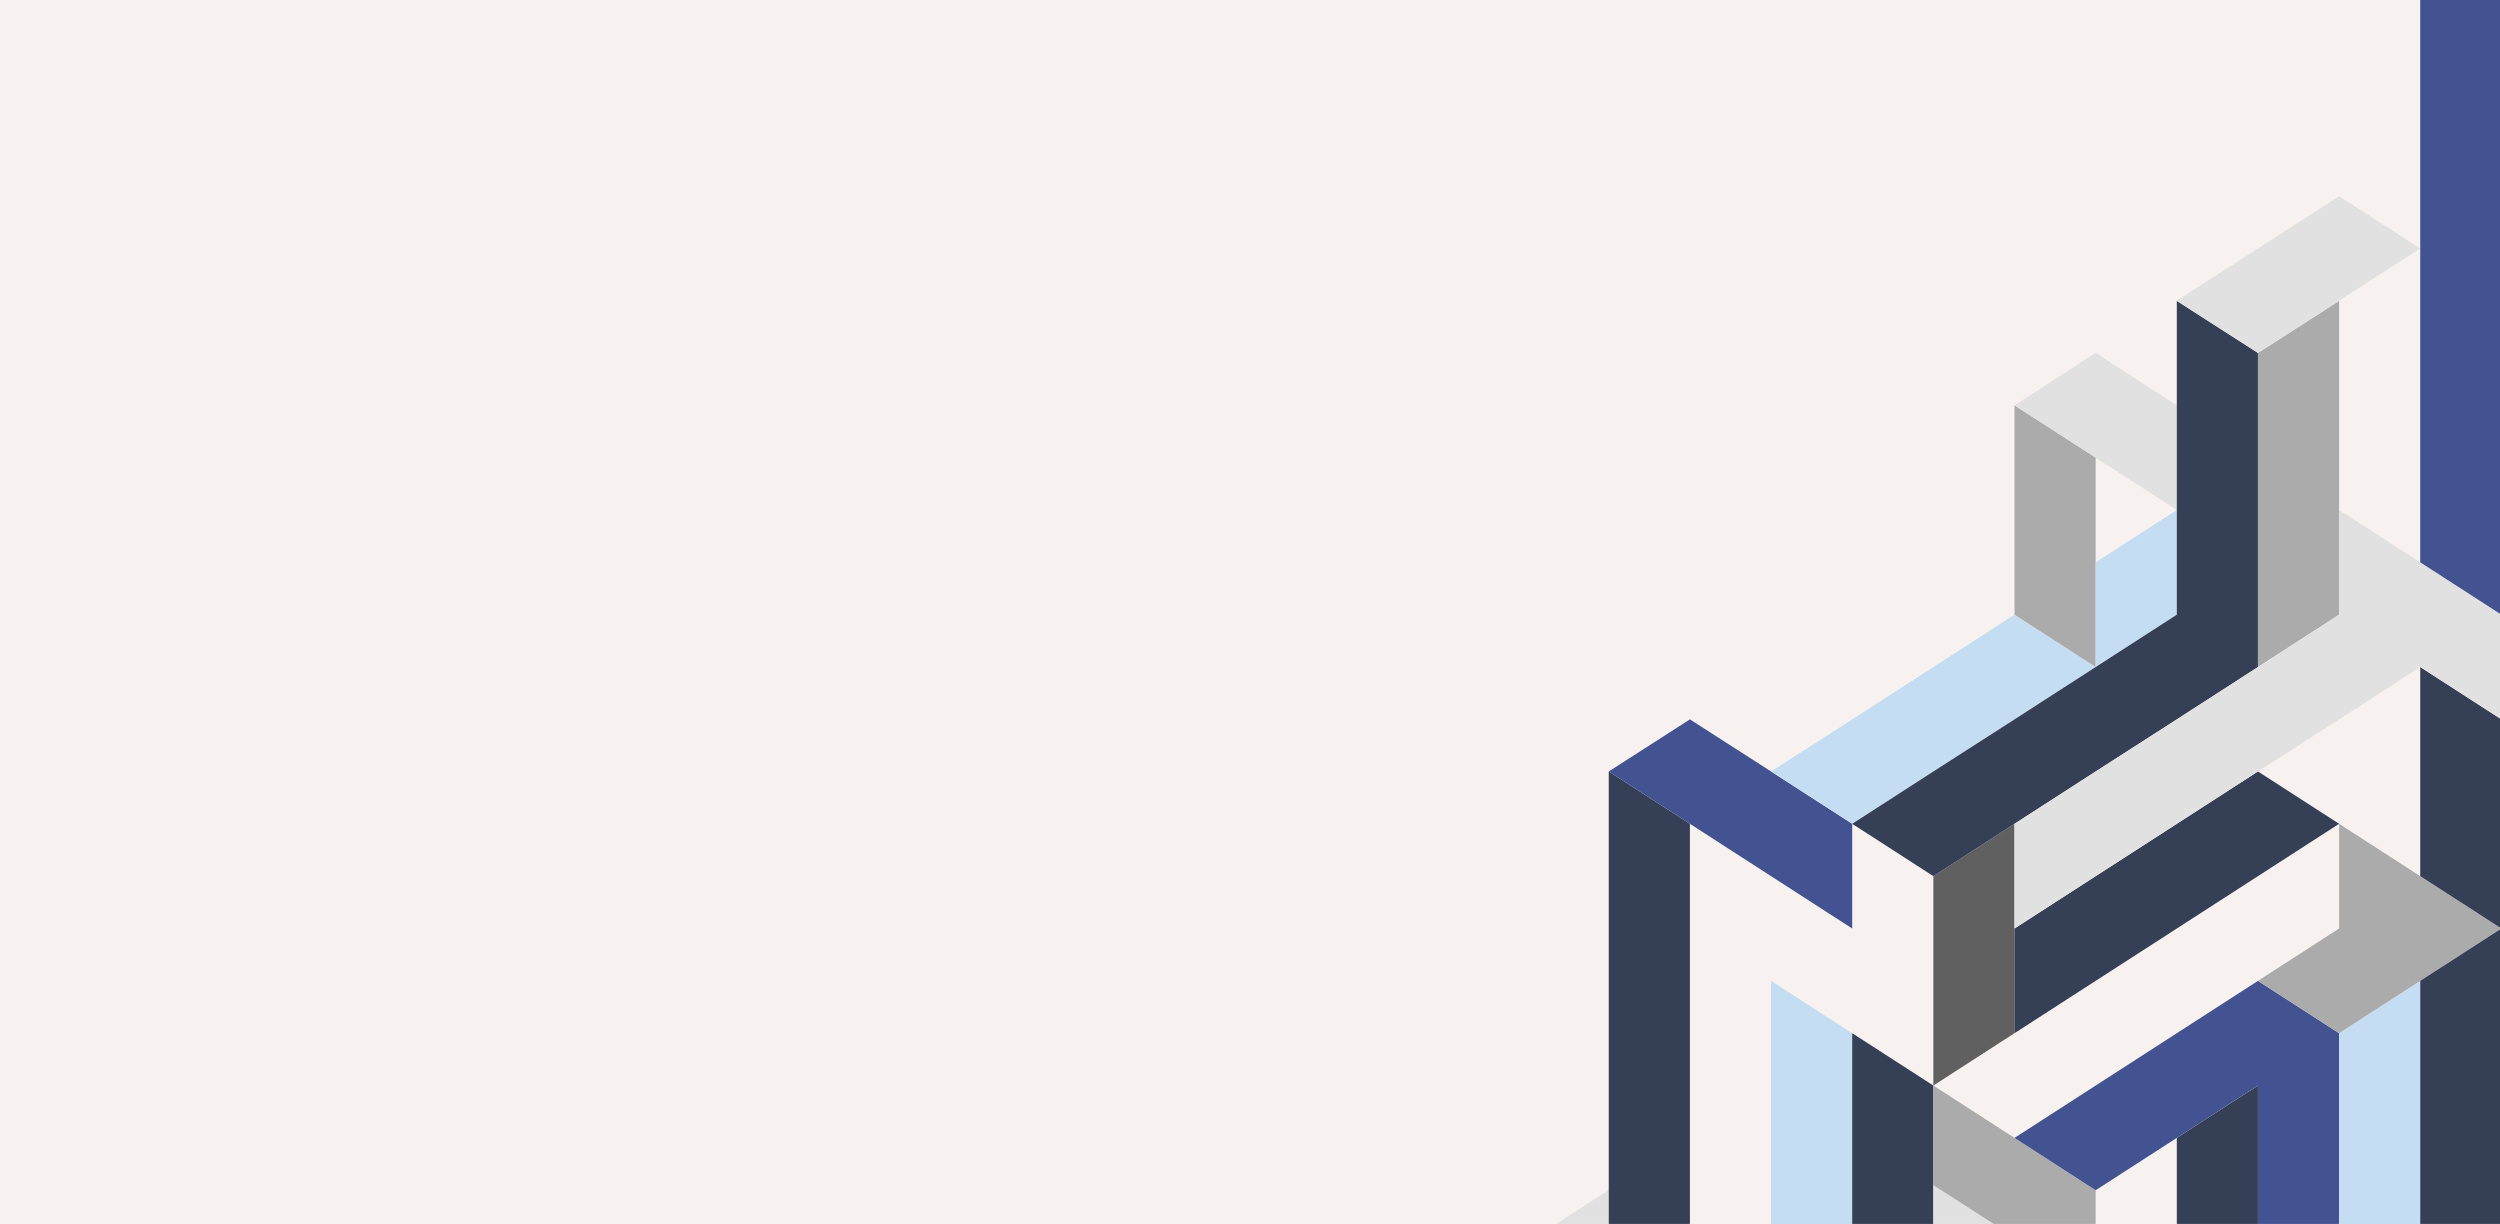
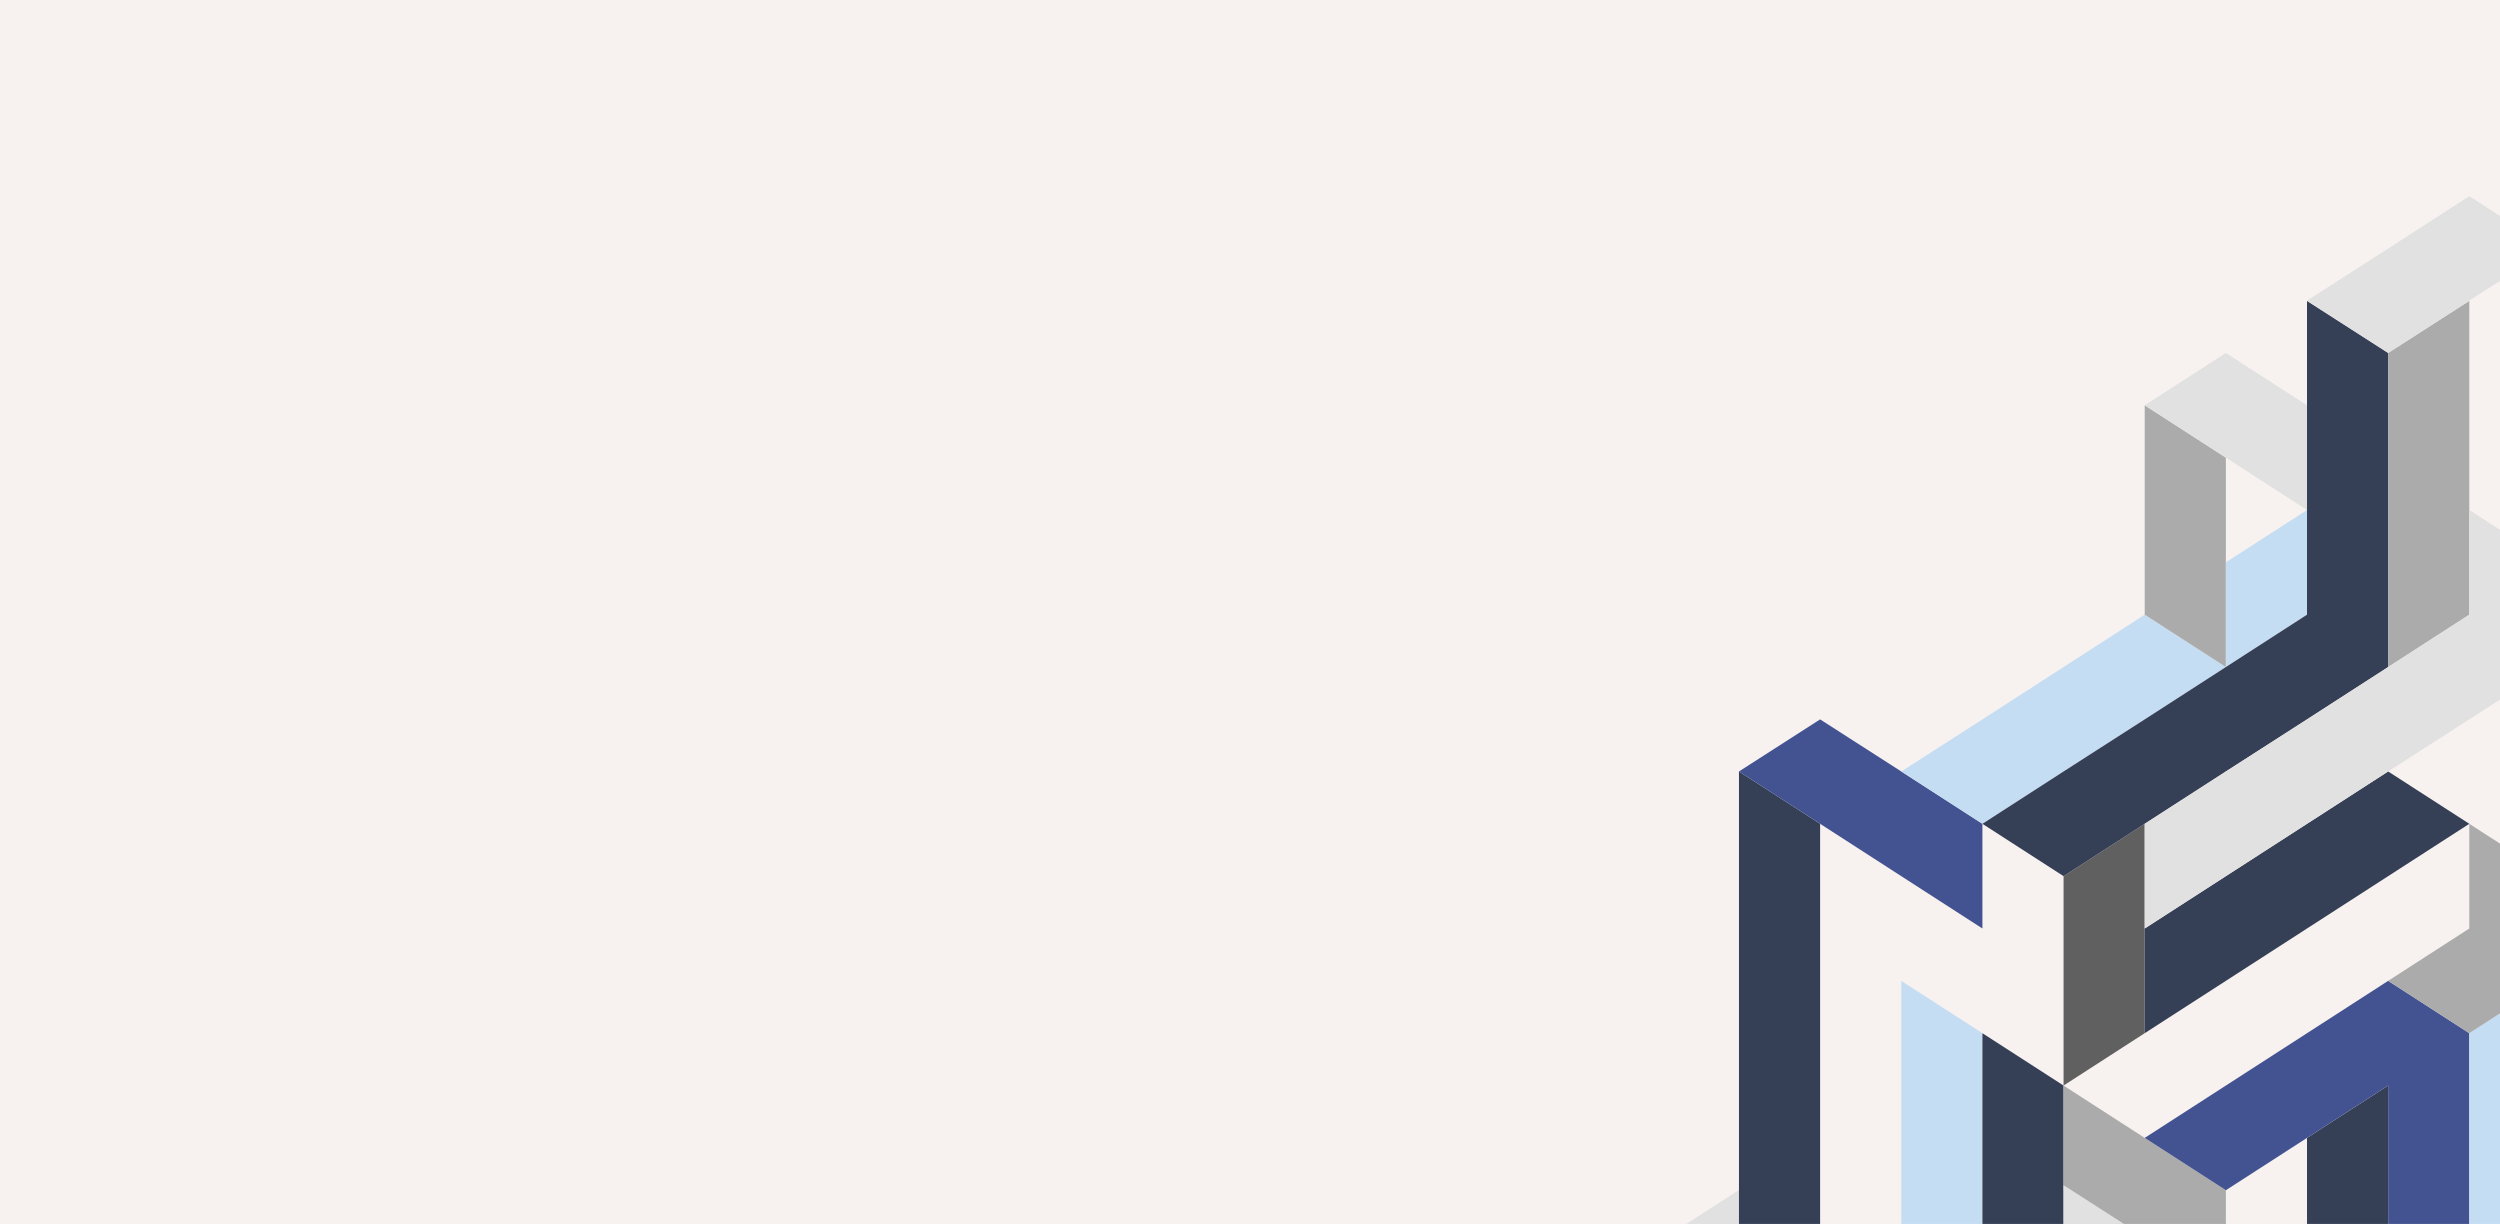
<svg xmlns="http://www.w3.org/2000/svg" width="1920" height="940" viewBox="0 0 1920 940" fill="none">
  <g clip-path="url(#clip0_2815_20202)">
    <rect width="1920" height="940" fill="#F7F2F0" />
-     <path d="M1173.2 954.104L1235.52 994.307V913.901L1173.2 954.104Z" fill="#E1E1E1" />
-     <path fill-rule="evenodd" clip-rule="evenodd" d="M1297.85 632.685L1235.52 592.482V672.888V753.294V833.7V913.901V994.307L1297.85 954.104V873.902V793.497V713.091V632.685Z" fill="#353F56" />
-     <path fill-rule="evenodd" clip-rule="evenodd" d="M1360.17 833.7V753.294L1422.49 793.497V873.902V954.104L1360.17 994.307V914.105V913.901V833.7Z" fill="#C5DDF2" />
-     <path fill-rule="evenodd" clip-rule="evenodd" d="M1235.52 592.482L1297.85 552.483H1297.85V552.483L1360.17 592.482L1360.17 592.482L1360.17 592.482L1360.17 592.482V592.482L1422.49 632.685V713.091L1360.17 672.888L1360.17 672.888L1297.85 632.685L1297.85 632.685H1297.85L1235.52 592.482ZM1297.85 632.685L1360.17 592.482V592.482L1297.85 632.685V632.685Z" fill="#435391" />
-     <path fill-rule="evenodd" clip-rule="evenodd" d="M1422.49 873.902V954.104L1484.81 994.307V914.105V913.901V833.7V833.699L1422.49 793.497V873.902Z" fill="#353F56" />
-     <path fill-rule="evenodd" clip-rule="evenodd" d="M1484.81 672.888V753.294V833.7L1547.13 793.497V713.091V632.685L1484.81 672.888Z" fill="#606060" />
-     <path fill-rule="evenodd" clip-rule="evenodd" d="M1547.13 552.483V552.483L1547.13 552.483L1547.13 552.483L1484.81 592.482V512.28V512.28L1484.81 512.28L1547.13 472.078H1547.13V472.078L1609.46 512.28L1547.13 552.483ZM1484.81 512.28L1422.49 552.483V632.685L1484.81 592.482V512.28ZM1422.49 632.685L1360.17 592.482L1422.49 552.483V632.685Z" fill="#C5DDF2" />
-     <path fill-rule="evenodd" clip-rule="evenodd" d="M1547.13 311.266V391.672V472.077L1609.46 512.28V431.875V351.469L1547.13 311.266Z" fill="#ABABAB" />
-     <path fill-rule="evenodd" clip-rule="evenodd" d="M1484.81 913.901V833.7L1547.13 873.902L1547.13 873.902L1609.46 914.105V994.307L1547.13 954.104H1547.13L1484.81 914.105V913.901Z" fill="#ABABAB" />
-     <path fill-rule="evenodd" clip-rule="evenodd" d="M1609.46 271.063L1609.46 271.063V271.063L1671.78 311.266V391.672L1609.46 351.469V351.469L1547.13 311.266L1609.46 271.063V271.063L1609.46 271.063Z" fill="#E1E1E1" />
-     <path fill-rule="evenodd" clip-rule="evenodd" d="M1609.46 431.875V512.28L1671.78 472.077L1671.78 472.078V472.077V391.672L1609.46 431.875L1609.46 431.875V431.875Z" fill="#C5DDF2" />
-     <path fill-rule="evenodd" clip-rule="evenodd" d="M1671.78 873.902V954.104L1734.1 994.307V914.105V913.901V833.7L1671.78 873.902Z" fill="#353F56" />
-     <path fill-rule="evenodd" clip-rule="evenodd" d="M1671.78 311.266V231.064L1734.1 271.063L1671.78 311.266ZM1671.78 472.078V391.672V311.266V311.266L1734.1 271.063V351.469V431.875V512.28L1671.78 552.483V472.078ZM1671.78 472.078L1609.46 512.28L1547.13 552.483L1484.81 592.482V672.888L1547.13 632.685L1609.46 592.482H1609.46L1671.78 552.483V472.078ZM1484.81 672.888L1422.49 632.685L1484.81 592.482V672.888Z" fill="#353F56" />
-     <path fill-rule="evenodd" clip-rule="evenodd" d="M1734.1 753.294L1671.78 793.497V873.902L1734.1 833.7V913.901V914.105V994.307L1796.42 954.104V873.902V793.497L1734.1 753.294V753.294L1734.1 753.294L1734.1 753.294V753.294ZM1671.78 793.497L1609.46 833.699L1547.13 873.902L1609.46 914.105H1609.46L1671.78 873.902V793.497Z" fill="#435391" />
-     <path fill-rule="evenodd" clip-rule="evenodd" d="M1734.1 592.483L1671.78 632.685V713.091L1734.1 672.888V672.887L1796.42 632.685L1734.1 592.483V592.482L1734.1 592.482L1734.1 592.482V592.483ZM1609.46 753.294L1671.78 713.091V632.685L1609.46 672.888L1609.46 672.888L1547.13 713.091V793.497L1609.46 753.294H1609.46Z" fill="#353F56" />
-     <path fill-rule="evenodd" clip-rule="evenodd" d="M1796.42 231.064L1734.1 271.063V351.469V431.875V512.28L1796.42 472.078V391.672V311.266V231.064Z" fill="#ABABAB" />
-     <path fill-rule="evenodd" clip-rule="evenodd" d="M1796.42 150.659L1796.42 150.659L1796.42 150.659L1734.1 190.861L1734.1 190.861V190.861V190.862L1671.78 230.86V231.064L1734.1 271.062V271.063L1734.1 271.063L1734.1 271.063V271.062L1796.42 231.064V231.064V230.86V230.86L1858.74 190.861L1796.42 150.659Z" fill="#E1E1E1" />
-     <path fill-rule="evenodd" clip-rule="evenodd" d="M1796.42 793.497L1858.74 753.294V833.7V913.901V914.105V994.307L1796.42 954.104V873.902V793.497Z" fill="#C5DDF2" />
-     <path fill-rule="evenodd" clip-rule="evenodd" d="M1858.74 672.888L1796.42 632.685V713.091L1734.1 753.294L1796.42 793.497H1796.42L1858.74 753.294V672.888ZM1858.74 753.294V672.888L1921.06 713.091L1858.74 753.294Z" fill="#ABABAB" />
-     <path fill-rule="evenodd" clip-rule="evenodd" d="M1858.74 592.482V512.28L1921.06 552.483V552.483V632.685L1858.74 592.482ZM1858.74 672.888L1921.06 713.091V632.685L1858.74 592.482V672.888Z" fill="#353F56" />
-     <path fill-rule="evenodd" clip-rule="evenodd" d="M1796.42 472.077V391.672L1858.74 431.875L1858.74 431.875V431.875V512.28L1796.87 472.365L1858.74 512.28L1796.42 552.483H1796.42L1734.1 592.481V592.482L1671.78 632.685V552.483L1734.1 512.281V512.28L1796.42 472.078V472.077ZM1671.78 552.483L1609.46 592.482L1547.13 632.685V713.091L1609.46 672.888H1609.46L1671.78 632.685V552.483ZM1858.74 512.28L1921.06 552.483V472.078L1858.74 512.28ZM1858.74 512.28V431.875L1921.06 472.077L1858.74 512.28Z" fill="#E1E1E1" />
-     <path fill-rule="evenodd" clip-rule="evenodd" d="M1858.74 -50.356V30.05L1921.06 70.252V-10.153L1858.74 -50.356ZM1921.06 70.253L1858.74 30.05V110.456V190.861V271.063V271.267V351.469V431.875L1921.06 472.078V391.672V311.266V231.064V150.659V70.253Z" fill="#435391" />
-     <path fill-rule="evenodd" clip-rule="evenodd" d="M1858.74 753.294V753.294V833.7V913.901V914.105V994.307L1921.06 954.104V873.902V793.497V713.091L1858.74 753.294Z" fill="#353F56" />
-     <path d="M1484.81 910.195V990.396L1547.13 950.193L1484.81 910.195Z" fill="#E1E1E1" />
+     <g transform="translate(100 0)">
+       <path d="M1173.2 954.104L1235.52 994.307V913.901L1173.2 954.104Z" fill="#E1E1E1" />
+       <path fill-rule="evenodd" clip-rule="evenodd" d="M1297.85 632.685L1235.52 592.482V672.888V753.294V833.7V913.901V994.307L1297.85 954.104V873.902V793.497V713.091V632.685Z" fill="#353F56" />
+       <path fill-rule="evenodd" clip-rule="evenodd" d="M1360.17 833.7V753.294L1422.49 793.497V873.902V954.104L1360.17 994.307V914.105V913.901V833.7Z" fill="#C5DDF2" />
+       <path fill-rule="evenodd" clip-rule="evenodd" d="M1235.52 592.482L1297.85 552.483H1297.85V552.483L1360.17 592.482L1360.17 592.482L1360.17 592.482L1360.17 592.482V592.482L1422.49 632.685V713.091L1360.17 672.888L1360.17 672.888L1297.85 632.685L1297.85 632.685H1297.85L1235.52 592.482ZM1297.85 632.685L1360.17 592.482V592.482L1297.85 632.685V632.685Z" fill="#435391" />
+       <path fill-rule="evenodd" clip-rule="evenodd" d="M1422.49 873.902V954.104L1484.81 994.307V914.105V913.901V833.7V833.699L1422.49 793.497V873.902Z" fill="#353F56" />
+       <path fill-rule="evenodd" clip-rule="evenodd" d="M1484.81 672.888V753.294V833.7L1547.13 793.497V713.091V632.685L1484.81 672.888Z" fill="#606060" />
+       <path fill-rule="evenodd" clip-rule="evenodd" d="M1547.13 552.483V552.483L1547.13 552.483L1547.13 552.483L1484.81 592.482V512.28V512.28L1484.81 512.28L1547.13 472.078H1547.13V472.078L1609.46 512.28L1547.13 552.483ZM1484.81 512.28L1422.49 552.483V632.685L1484.81 592.482V512.28ZM1422.49 632.685L1360.17 592.482L1422.49 552.483V632.685Z" fill="#C5DDF2" />
+       <path fill-rule="evenodd" clip-rule="evenodd" d="M1547.13 311.266V391.672V472.077L1609.46 512.28V431.875V351.469L1547.13 311.266Z" fill="#ABABAB" />
+       <path fill-rule="evenodd" clip-rule="evenodd" d="M1484.81 913.901V833.7L1547.13 873.902L1547.13 873.902L1609.46 914.105V994.307L1547.13 954.104H1547.13L1484.81 914.105V913.901Z" fill="#ABABAB" />
+       <path fill-rule="evenodd" clip-rule="evenodd" d="M1609.46 271.063L1609.46 271.063V271.063L1671.78 311.266V391.672L1609.46 351.469V351.469L1547.13 311.266L1609.46 271.063V271.063L1609.46 271.063Z" fill="#E1E1E1" />
+       <path fill-rule="evenodd" clip-rule="evenodd" d="M1609.46 431.875V512.28L1671.78 472.077L1671.78 472.078V472.077V391.672L1609.46 431.875L1609.46 431.875V431.875Z" fill="#C5DDF2" />
+       <path fill-rule="evenodd" clip-rule="evenodd" d="M1671.78 873.902V954.104L1734.1 994.307V914.105V913.901V833.7L1671.78 873.902Z" fill="#353F56" />
+       <path fill-rule="evenodd" clip-rule="evenodd" d="M1671.78 311.266V231.064L1734.1 271.063L1671.78 311.266ZM1671.78 472.078V391.672V311.266V311.266L1734.1 271.063V351.469V431.875V512.28L1671.78 552.483V472.078ZM1671.78 472.078L1609.46 512.28L1547.13 552.483L1484.81 592.482V672.888L1547.13 632.685L1609.46 592.482H1609.46L1671.78 552.483V472.078ZM1484.81 672.888L1422.49 632.685L1484.81 592.482V672.888Z" fill="#353F56" />
+       <path fill-rule="evenodd" clip-rule="evenodd" d="M1734.1 753.294L1671.78 793.497V873.902L1734.1 833.7V913.901V914.105V994.307L1796.42 954.104V873.902V793.497L1734.1 753.294V753.294L1734.1 753.294L1734.1 753.294V753.294ZM1671.78 793.497L1609.46 833.699L1547.13 873.902L1609.46 914.105H1609.46L1671.78 873.902V793.497Z" fill="#435391" />
+       <path fill-rule="evenodd" clip-rule="evenodd" d="M1734.1 592.483L1671.78 632.685V713.091L1734.1 672.888V672.887L1796.42 632.685L1734.1 592.483V592.482L1734.1 592.482L1734.1 592.482V592.483ZM1609.46 753.294L1671.78 713.091V632.685L1609.46 672.888L1609.46 672.888L1547.13 713.091V793.497L1609.46 753.294H1609.46Z" fill="#353F56" />
+       <path fill-rule="evenodd" clip-rule="evenodd" d="M1796.42 231.064L1734.1 271.063V351.469V431.875V512.28L1796.42 472.078V391.672V311.266V231.064Z" fill="#ABABAB" />
+       <path fill-rule="evenodd" clip-rule="evenodd" d="M1796.42 150.659L1796.42 150.659L1796.42 150.659L1734.1 190.861L1734.1 190.861V190.861V190.862L1671.78 230.86V231.064L1734.1 271.062V271.063L1734.1 271.063L1734.1 271.063V271.062L1796.42 231.064V231.064V230.86V230.86L1858.74 190.861L1796.42 150.659Z" fill="#E1E1E1" />
+       <path fill-rule="evenodd" clip-rule="evenodd" d="M1796.42 793.497L1858.74 753.294V833.7V913.901V914.105V994.307L1796.42 954.104V873.902V793.497Z" fill="#C5DDF2" />
+       <path fill-rule="evenodd" clip-rule="evenodd" d="M1858.74 672.888L1796.42 632.685V713.091L1734.1 753.294L1796.42 793.497H1796.42L1858.74 753.294V672.888ZM1858.74 753.294V672.888L1921.06 713.091L1858.74 753.294Z" fill="#ABABAB" />
+       <path fill-rule="evenodd" clip-rule="evenodd" d="M1858.74 592.482V512.28L1921.06 552.483V552.483V632.685L1858.74 592.482ZM1858.74 672.888L1921.06 713.091V632.685L1858.74 592.482V672.888Z" fill="#353F56" />
+       <path fill-rule="evenodd" clip-rule="evenodd" d="M1796.42 472.077V391.672L1858.74 431.875L1858.74 431.875V431.875V512.28L1796.87 472.365L1858.74 512.28L1796.42 552.483H1796.42L1734.1 592.481V592.482L1671.78 632.685V552.483L1734.1 512.281V512.28L1796.42 472.078V472.077ZM1671.78 552.483L1609.46 592.482L1547.13 632.685V713.091L1609.46 672.888H1609.46L1671.78 632.685V552.483ZM1858.74 512.28L1921.06 552.483V472.078L1858.74 512.28ZM1858.74 512.28V431.875L1921.06 472.077L1858.74 512.28Z" fill="#E1E1E1" />
+       <path fill-rule="evenodd" clip-rule="evenodd" d="M1858.74 -50.356V30.05L1921.06 70.252V-10.153L1858.74 -50.356ZM1921.06 70.253L1858.74 30.05V110.456V190.861V271.063V271.267V351.469V431.875L1921.06 472.078V391.672V311.266V231.064V150.659V70.253Z" fill="#435391" />
+       <path fill-rule="evenodd" clip-rule="evenodd" d="M1858.74 753.294V753.294V833.7V913.901V914.105V994.307L1921.06 954.104V873.902V793.497V713.091L1858.74 753.294Z" fill="#353F56" />
+       <path d="M1484.81 910.195V990.396L1547.13 950.193L1484.81 910.195Z" fill="#E1E1E1" />
+     </g>
  </g>
  <defs>
    <clipPath id="clip0_2815_20202">
      <rect width="1920" height="940" fill="white" />
    </clipPath>
  </defs>
</svg>
